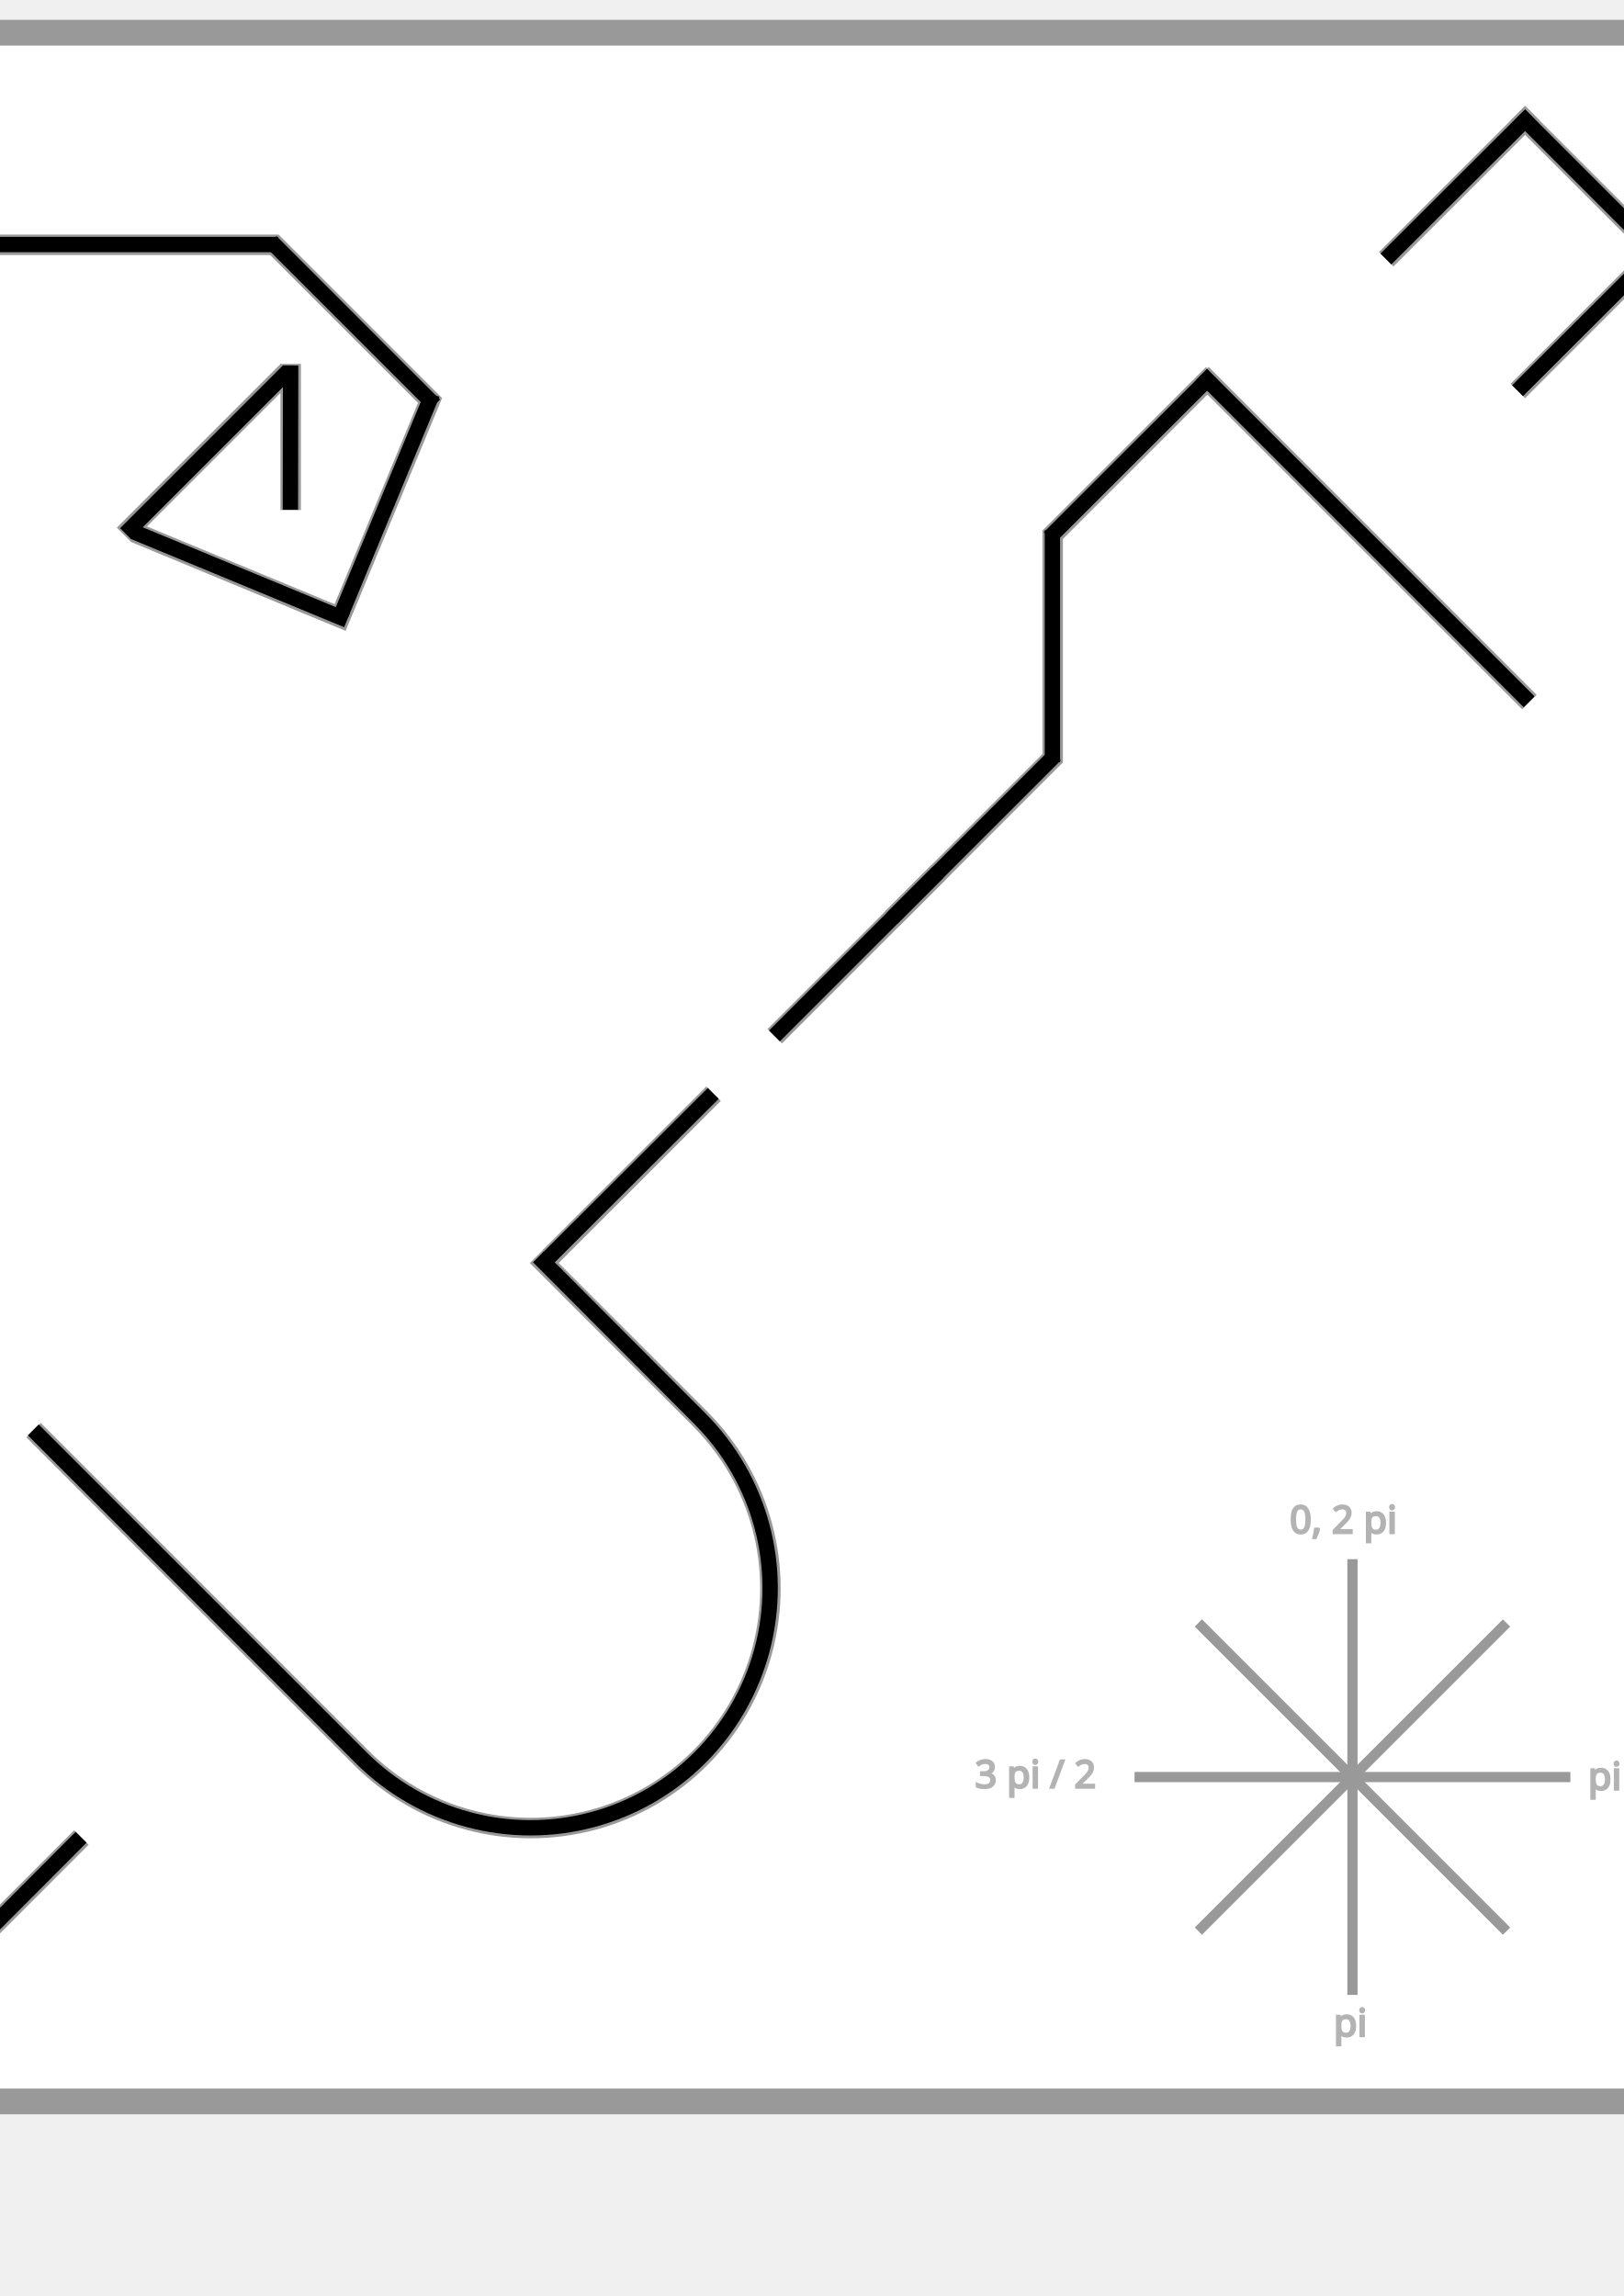
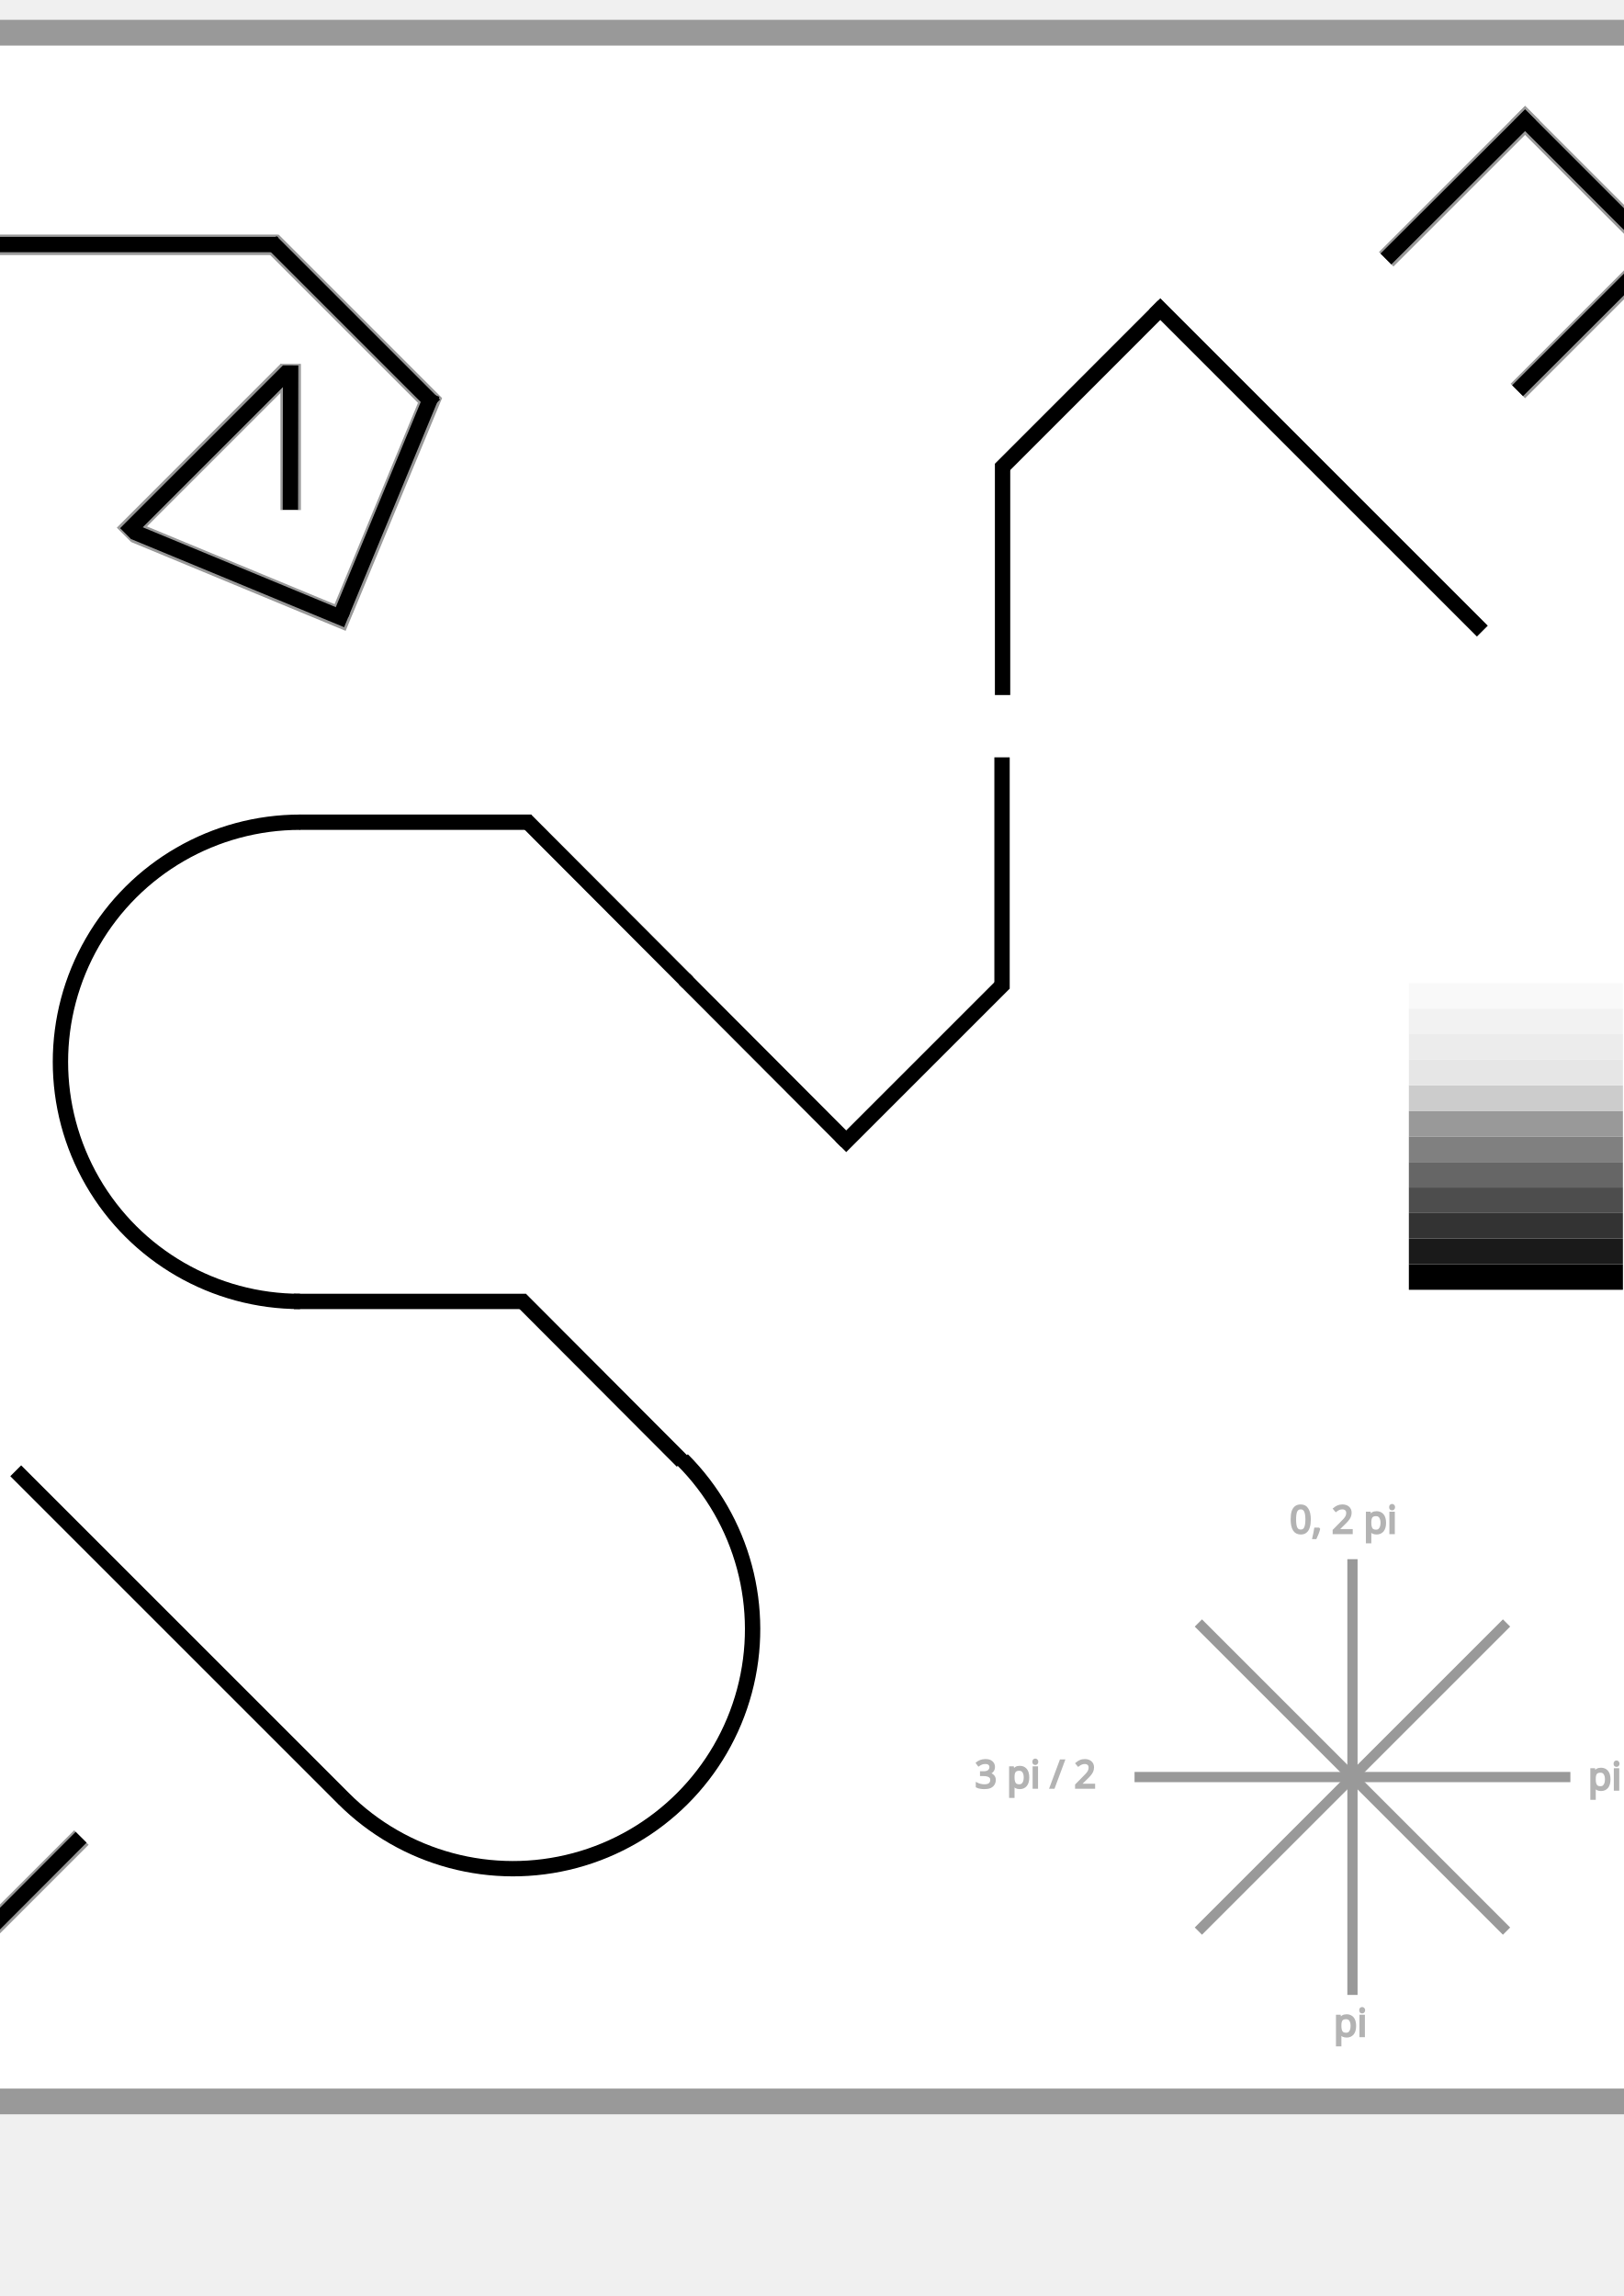
<svg xmlns="http://www.w3.org/2000/svg" width="793.701" height="1122.52" viewBox="0 0 210 297" version="1.1" id="svg1525">
  <defs id="defs1519" />
  <g id="layer1">
    <rect style="fill:#ffffff;stroke:#999999;stroke-width:3.329;stroke-miterlimit:4;stroke-dasharray:none" id="rect2279" width="267.604" height="267.604" x="-42.219" y="4.229" />
-     <path style="fill:none;stroke:#999999;stroke-width:2.646;stroke-miterlimit:4;stroke-dasharray:none" id="path2090" transform="rotate(-45)" d="m -65.758,193.832 a 30.994,30.994 0 0 1 -15.497,26.842 30.994,30.994 0 0 1 -30.994,0 30.994,30.994 0 0 1 -15.497,-26.842" />
-     <path style="fill:none;stroke:#999999;stroke-width:2.646;stroke-linecap:butt;stroke-linejoin:miter;stroke-miterlimit:4;stroke-dasharray:none;stroke-opacity:1" d="M 46.765,227.424 4.338,184.998" id="path2094" />
-     <path style="fill:none;stroke:#999999;stroke-width:2.646;stroke-linecap:butt;stroke-linejoin:miter;stroke-miterlimit:4;stroke-dasharray:none;stroke-opacity:1" d="M 136.147,98.639 V 68.639" id="path2094-5-9-12" />
-     <path style="fill:none;stroke:#999999;stroke-width:2.646;stroke-linecap:butt;stroke-linejoin:miter;stroke-miterlimit:4;stroke-dasharray:none;stroke-opacity:1" d="m 69.461,162.451 21.148,21.148" id="path2217" />
    <path style="fill:none;stroke:#999999;stroke-width:2.646;stroke-linecap:butt;stroke-linejoin:miter;stroke-miterlimit:4;stroke-dasharray:none;stroke-opacity:1" d="M -6.501,220.656 -25.399,239.555" id="path2217-8" />
    <path style="fill:none;stroke:#999999;stroke-width:2.646;stroke-linecap:butt;stroke-linejoin:miter;stroke-miterlimit:4;stroke-dasharray:none;stroke-opacity:1" d="m -25.395,237.696 18.899,18.899" id="path2217-8-7" />
    <path style="fill:none;stroke:#999999;stroke-width:2.646;stroke-linecap:butt;stroke-linejoin:miter;stroke-miterlimit:4;stroke-dasharray:none;stroke-opacity:1" d="M 10.526,237.695 -8.372,256.594" id="path2217-8-4" />
-     <path style="fill:none;stroke:#999999;stroke-width:2.646;stroke-linecap:butt;stroke-linejoin:miter;stroke-miterlimit:4;stroke-dasharray:none;stroke-opacity:1" d="M 92.287,141.472 71.139,162.62" id="path2217-6" />
-     <path style="fill:none;stroke:#999999;stroke-width:2.646;stroke-linecap:butt;stroke-linejoin:miter;stroke-miterlimit:4;stroke-dasharray:none;stroke-opacity:1" d="M 136.526,97.7 115.377,118.848" id="path2217-6-1" />
-     <path style="fill:none;stroke:#999999;stroke-width:2.646;stroke-linecap:butt;stroke-linejoin:miter;stroke-miterlimit:4;stroke-dasharray:none;stroke-opacity:1" d="m 156.897,48.422 -21.148,21.148" id="path2217-6-1-4" />
-     <path style="fill:none;stroke:#999999;stroke-width:2.646;stroke-linecap:butt;stroke-linejoin:miter;stroke-miterlimit:4;stroke-dasharray:none;stroke-opacity:1" d="M 197.806,90.816 155.379,48.39" id="path2094-1" />
    <path style="fill:none;stroke:#999999;stroke-width:2.646;stroke-linecap:butt;stroke-linejoin:miter;stroke-miterlimit:4;stroke-dasharray:none;stroke-opacity:1" d="M 196.309,50.576 215.208,31.677" id="path2217-8-78" />
    <path style="fill:none;stroke:#999999;stroke-width:2.646;stroke-linecap:butt;stroke-linejoin:miter;stroke-miterlimit:4;stroke-dasharray:none;stroke-opacity:1" d="M 215.204,33.536 196.305,14.637" id="path2217-8-7-6" />
    <path style="fill:none;stroke:#999999;stroke-width:2.646;stroke-linecap:butt;stroke-linejoin:miter;stroke-miterlimit:4;stroke-dasharray:none;stroke-opacity:1" d="m 179.282,33.538 18.899,-18.899" id="path2217-8-4-8" />
-     <path style="fill:none;stroke:#999999;stroke-width:2.646;stroke-linecap:butt;stroke-linejoin:miter;stroke-miterlimit:4;stroke-dasharray:none;stroke-opacity:1" d="m 121.344,112.89 -21.148,21.148" id="path2217-6-1-7" />
    <path style="fill:none;stroke:#999999;stroke-width:2.646;stroke-linecap:butt;stroke-linejoin:miter;stroke-miterlimit:4;stroke-dasharray:none;stroke-opacity:1" d="m 35.978,31.668 -56.368,-5e-5" id="path2217-6-1-7-3" />
    <path style="fill:none;stroke:#999999;stroke-width:2.646;stroke-linecap:butt;stroke-linejoin:miter;stroke-miterlimit:4;stroke-dasharray:none;stroke-opacity:1" d="m 35.095,31.276 21.148,21.148" id="path2217-62" />
    <path style="fill:none;stroke:#999999;stroke-width:2.646;stroke-linecap:butt;stroke-linejoin:miter;stroke-miterlimit:4;stroke-dasharray:none;stroke-opacity:1" d="M 44.472,78.712 55.952,50.995" id="path2094-5-9-12-8" />
    <path style="fill:none;stroke:#999999;stroke-width:2.646;stroke-linecap:butt;stroke-linejoin:miter;stroke-miterlimit:4;stroke-dasharray:none;stroke-opacity:1" d="M 17.491,68.903 45.207,80.383" id="path2094-5-9-12-8-0" />
    <path style="fill:none;stroke:#999999;stroke-width:2.646;stroke-linecap:butt;stroke-linejoin:miter;stroke-miterlimit:4;stroke-dasharray:none;stroke-opacity:1" d="M 37.254,47.98 16.041,69.193" id="path2094-5-9-12-8-0-6" />
    <path style="fill:none;stroke:#999999;stroke-width:2.646;stroke-linecap:butt;stroke-linejoin:miter;stroke-miterlimit:4;stroke-dasharray:none;stroke-opacity:1" d="m 37.595,65.978 -3e-6,-18.908" id="path2094-5-9-12-8-0-6-9" />
    <path style="fill:#999999;stroke:#999999;stroke-width:1.323;stroke-linecap:butt;stroke-linejoin:miter;stroke-miterlimit:4;stroke-dasharray:none;stroke-opacity:1" d="m 203.103,229.871 -56.368,-5e-5" id="path2217-6-1-7-3-8" />
    <path style="fill:#999999;stroke:#999999;stroke-width:1.323;stroke-linecap:butt;stroke-linejoin:miter;stroke-miterlimit:4;stroke-dasharray:none;stroke-opacity:1" d="m 174.919,258.055 5e-5,-56.368" id="path2217-6-1-7-3-8-0" />
    <path style="fill:#999999;stroke:#999999;stroke-width:1.323;stroke-linecap:butt;stroke-linejoin:miter;stroke-miterlimit:4;stroke-dasharray:none;stroke-opacity:1" d="M 194.848,249.8 154.99,209.942" id="path2217-6-1-7-3-8-9" />
    <path style="fill:#999999;stroke:#999999;stroke-width:1.323;stroke-linecap:butt;stroke-linejoin:miter;stroke-miterlimit:4;stroke-dasharray:none;stroke-opacity:1" d="m 154.99,249.8 39.858,-39.858" id="path2217-6-1-7-3-8-9-4" />
    <text xml:space="preserve" style="font-style:normal;font-weight:normal;font-size:4.939px;line-height:1.25;font-family:sans-serif;fill:#b3b3b3;fill-opacity:1;stroke:#b3b3b3;stroke-width:0.265" x="166.825" y="198.317" id="text1105">
      <tspan id="tspan1103" x="166.825" y="198.317" style="font-size:4.939px;fill:#b3b3b3;stroke:#b3b3b3;stroke-width:0.265">0, 2 pi</tspan>
    </text>
    <text xml:space="preserve" style="font-style:normal;font-weight:normal;font-size:4.939px;line-height:1.25;font-family:sans-serif;fill:#b3b3b3;fill-opacity:1;stroke:#b3b3b3;stroke-width:0.265" x="172.496" y="263.39" id="text1105-0">
      <tspan id="tspan1103-6" x="172.496" y="263.39" style="font-size:4.939px;fill:#b3b3b3;stroke:#b3b3b3;stroke-width:0.265">pi</tspan>
    </text>
    <text xml:space="preserve" style="font-style:normal;font-weight:normal;font-size:4.939px;line-height:1.25;font-family:sans-serif;fill:#b3b3b3;fill-opacity:1;stroke:#b3b3b3;stroke-width:0.265" x="205.394" y="231.498" id="text1105-0-6">
      <tspan id="tspan1103-6-1" x="205.394" y="231.498" style="font-size:4.939px;fill:#b3b3b3;stroke:#b3b3b3;stroke-width:0.265">pi / 2</tspan>
    </text>
    <text xml:space="preserve" style="font-style:normal;font-weight:normal;font-size:4.939px;line-height:1.25;font-family:sans-serif;fill:#b3b3b3;fill-opacity:1;stroke:#b3b3b3;stroke-width:0.265" x="126.114" y="231.251" id="text1105-0-6-6">
      <tspan id="tspan1103-6-1-3" x="126.114" y="231.251" style="font-size:4.939px;fill:#b3b3b3;stroke:#b3b3b3;stroke-width:0.265">3 pi / 2</tspan>
    </text>
-     <path style="fill:none;stroke:#000000;stroke-width:1.984;stroke-miterlimit:4;stroke-dasharray:none" id="path2090-7" transform="rotate(-45)" d="m -65.759,193.783 a 30.994,30.994 0 0 1 -15.497,26.842 30.994,30.994 0 0 1 -30.994,0 30.994,30.994 0 0 1 -15.497,-26.842" />
-     <path style="fill:none;stroke:#000000;stroke-width:1.984;stroke-linecap:butt;stroke-linejoin:miter;stroke-miterlimit:4;stroke-dasharray:none;stroke-opacity:1" d="M 46.729,227.39 4.303,184.964" id="path2094-2" />
-     <path style="fill:none;stroke:#000000;stroke-width:1.984;stroke-linecap:butt;stroke-linejoin:miter;stroke-miterlimit:4;stroke-dasharray:none;stroke-opacity:1" d="M 136.112,98.604 V 68.604" id="path2094-5-9-12-5" />
-     <path style="fill:none;stroke:#000000;stroke-width:1.984;stroke-linecap:butt;stroke-linejoin:miter;stroke-miterlimit:4;stroke-dasharray:none;stroke-opacity:1" d="m 69.643,162.583 20.931,20.982" id="path2217-9" />
+     <path style="fill:none;stroke:#000000;stroke-width:1.984;stroke-miterlimit:4;stroke-dasharray:none" id="path2090-7" transform="rotate(-45)" d="m -71.104,195.921 a 30.994,30.994 0 0 1 -15.497,26.842 30.994,30.994 0 0 1 -30.994,0 30.994,30.994 0 0 1 -15.497,-26.842" />
+     <path style="fill:none;stroke:#000000;stroke-width:1.984;stroke-linecap:butt;stroke-linejoin:miter;stroke-miterlimit:4;stroke-dasharray:none;stroke-opacity:1" d="M 44.462,232.682 2.035,190.255" id="path2094-2" />
+     <path style="fill:none;stroke:#000000;stroke-width:1.984;stroke-linecap:butt;stroke-linejoin:miter;stroke-miterlimit:4;stroke-dasharray:none;stroke-opacity:1" d="m 38.001,168.346 h 30" id="path2094-5-9-12-5" />
+     <path style="fill:none;stroke:#000000;stroke-width:1.984;stroke-linecap:butt;stroke-linejoin:miter;stroke-miterlimit:4;stroke-dasharray:none;stroke-opacity:1" d="m 88.528,126.668 20.931,20.982" id="path2217-9" />
    <path style="fill:none;stroke:#000000;stroke-width:1.984;stroke-linecap:butt;stroke-linejoin:miter;stroke-miterlimit:4;stroke-dasharray:none;stroke-opacity:1" d="M -6.536,220.622 -25.147,239.266" id="path2217-8-0" />
    <path style="fill:none;stroke:#000000;stroke-width:1.984;stroke-linecap:butt;stroke-linejoin:miter;stroke-miterlimit:4;stroke-dasharray:none;stroke-opacity:1" d="m -25.163,237.846 18.665,18.648" id="path2217-8-7-9" />
    <path style="fill:none;stroke:#000000;stroke-width:1.984;stroke-linecap:butt;stroke-linejoin:miter;stroke-miterlimit:4;stroke-dasharray:none;stroke-opacity:1" d="M 10.491,237.661 -8.157,256.359" id="path2217-8-4-0" />
-     <path style="fill:none;stroke:#000000;stroke-width:1.984;stroke-linecap:butt;stroke-linejoin:miter;stroke-miterlimit:4;stroke-dasharray:none;stroke-opacity:1" d="m 92.252,141.438 -21.432,21.382" id="path2217-6-4" />
-     <path style="fill:none;stroke:#000000;stroke-width:1.984;stroke-linecap:butt;stroke-linejoin:miter;stroke-miterlimit:4;stroke-dasharray:none;stroke-opacity:1" d="M 136.49,97.666 115.342,118.814" id="path2217-6-1-0" />
-     <path style="fill:none;stroke:#000000;stroke-width:1.984;stroke-linecap:butt;stroke-linejoin:miter;stroke-miterlimit:4;stroke-dasharray:none;stroke-opacity:1" d="M 156.812,48.447 135.714,69.537" id="path2217-6-1-4-6" />
-     <path style="fill:none;stroke:#000000;stroke-width:1.984;stroke-linecap:butt;stroke-linejoin:miter;stroke-miterlimit:4;stroke-dasharray:none;stroke-opacity:1" d="M 197.77,90.782 155.419,48.431" id="path2094-1-2" />
+     <path style="fill:none;stroke:#000000;stroke-width:1.984;stroke-linecap:butt;stroke-linejoin:miter;stroke-miterlimit:4;stroke-dasharray:none;stroke-opacity:1" d="m 129.893,127.18 -21.148,21.148" id="path2217-6-1-0" />
    <path style="fill:none;stroke:#000000;stroke-width:1.984;stroke-linecap:butt;stroke-linejoin:miter;stroke-miterlimit:4;stroke-dasharray:none;stroke-opacity:1" d="m 196.274,50.542 18.686,-18.663" id="path2217-8-78-9" />
    <path style="fill:none;stroke:#000000;stroke-width:1.984;stroke-linecap:butt;stroke-linejoin:miter;stroke-miterlimit:4;stroke-dasharray:none;stroke-opacity:1" d="M 214.944,33.254 196.553,14.863" id="path2217-8-7-6-0" />
    <path style="fill:none;stroke:#000000;stroke-width:1.984;stroke-linecap:butt;stroke-linejoin:miter;stroke-miterlimit:4;stroke-dasharray:none;stroke-opacity:1" d="m 179.247,33.504 18.686,-18.639" id="path2217-8-4-8-0" />
-     <path style="fill:#ffffff;stroke:#000000;stroke-width:1.984;stroke-linecap:butt;stroke-linejoin:miter;stroke-miterlimit:4;stroke-dasharray:none;stroke-opacity:1" d="M 121.309,112.856 100.16,134.005" id="path2217-6-1-7-9" />
+     <path style="fill:#ffffff;stroke:#000000;stroke-width:1.984;stroke-linecap:butt;stroke-linejoin:miter;stroke-miterlimit:4;stroke-dasharray:none;stroke-opacity:1" d="m 129.597,97.966 -3e-5,29.908" id="path2217-6-1-7-9" />
    <path style="fill:none;stroke:#000000;stroke-width:1.984;stroke-linecap:butt;stroke-linejoin:miter;stroke-miterlimit:4;stroke-dasharray:none;stroke-opacity:1" d="m 35.943,31.633 -56.368,-5e-5" id="path2217-6-1-7-3-1" />
    <path style="fill:none;stroke:#000000;stroke-width:1.984;stroke-linecap:butt;stroke-linejoin:miter;stroke-miterlimit:4;stroke-dasharray:none;stroke-opacity:1" d="M 35.06,31.242 56.208,52.391" id="path2217-62-9" />
    <path style="fill:none;stroke:#000000;stroke-width:1.984;stroke-linecap:butt;stroke-linejoin:miter;stroke-miterlimit:4;stroke-dasharray:none;stroke-opacity:1" d="m 44.136,79.429 11.781,-28.468" id="path2094-5-9-12-8-8" />
    <path style="fill:none;stroke:#000000;stroke-width:1.984;stroke-linecap:butt;stroke-linejoin:miter;stroke-miterlimit:4;stroke-dasharray:none;stroke-opacity:1" d="M 17.305,68.802 44.888,80.215" id="path2094-5-9-12-8-0-8" />
    <path style="fill:none;stroke:#000000;stroke-width:1.984;stroke-linecap:butt;stroke-linejoin:miter;stroke-miterlimit:4;stroke-dasharray:none;stroke-opacity:1" d="M 37.302,47.962 16.239,69.025" id="path2094-5-9-12-8-0-6-4" />
    <path style="fill:none;stroke:#000000;stroke-width:1.984;stroke-linecap:butt;stroke-linejoin:miter;stroke-miterlimit:4;stroke-dasharray:none;stroke-opacity:1" d="m 37.559,65.944 0.033,-18.674" id="path2094-5-9-12-8-0-6-9-4" />
-     <rect style="fill:#000000;stroke:#000000;stroke-width:1.984;stroke-miterlimit:4;stroke-dasharray:none" id="rect18189" width="25.702" height="1.323" x="-27.403" y="153.836" />
-     <rect style="fill:#1a1a1a;stroke:#1a1a1a;stroke-width:1.984;stroke-miterlimit:4;stroke-dasharray:none" id="rect18189-0" width="25.702" height="1.323" x="-27.403" y="150.529" />
-     <rect style="fill:#333333;stroke:#333333;stroke-width:1.984;stroke-miterlimit:4;stroke-dasharray:none" id="rect18189-0-7" width="25.702" height="1.323" x="-27.403" y="147.222" />
-     <rect style="fill:#4d4d4d;stroke:#4d4d4d;stroke-width:1.984;stroke-miterlimit:4;stroke-dasharray:none" id="rect18189-0-7-0" width="25.702" height="1.323" x="-27.403" y="143.914" />
-     <rect style="fill:#666666;stroke:#666666;stroke-width:1.984;stroke-miterlimit:4;stroke-dasharray:none" id="rect18189-0-7-0-6" width="25.702" height="1.323" x="-27.403" y="140.607" />
-     <rect style="fill:#808080;stroke:#808080;stroke-width:1.984;stroke-miterlimit:4;stroke-dasharray:none" id="rect18189-0-7-0-6-9" width="25.702" height="1.323" x="-27.403" y="137.3" />
-     <rect style="fill:#999999;stroke:#999999;stroke-width:1.984;stroke-miterlimit:4;stroke-dasharray:none" id="rect18189-0-7-0-6-9-2" width="25.702" height="1.323" x="-27.403" y="133.993" />
-     <rect style="fill:#cccccc;stroke:#cccccc;stroke-width:1.984;stroke-miterlimit:4;stroke-dasharray:none" id="rect18189-0-7-0-6-9-2-0" width="25.702" height="1.323" x="-27.403" y="130.685" />
-     <rect style="fill:#e6e6e6;stroke:#e6e6e6;stroke-width:1.984;stroke-miterlimit:4;stroke-dasharray:none" id="rect18189-0-7-0-6-9-2-0-1" width="25.702" height="1.323" x="-27.403" y="127.378" />
-     <rect style="fill:#ececec;stroke:#ececec;stroke-width:1.984;stroke-miterlimit:4;stroke-dasharray:none" id="rect18189-0-7-0-6-9-2-0-1-6" width="25.702" height="1.323" x="-27.403" y="124.071" />
-     <rect style="fill:#f2f2f2;stroke:#f2f2f2;stroke-width:1.984;stroke-miterlimit:4;stroke-dasharray:none" id="rect18189-0-7-0-6-9-2-0-1-6-0" width="25.702" height="1.323" x="-27.403" y="120.763" />
-     <rect style="fill:#f9f9f9;stroke:#f9f9f9;stroke-width:1.984;stroke-miterlimit:4;stroke-dasharray:none" id="rect18189-0-7-0-6-9-2-0-1-6-0-4" width="25.702" height="1.323" x="-27.403" y="117.456" />
-     <rect style="fill:#ffffff;stroke:#ffffff;stroke-width:1.984;stroke-miterlimit:4;stroke-dasharray:none" id="rect18189-0-7-0-6-9-2-0-1-6-0-4-0" width="25.702" height="1.323" x="-27.403" y="114.149" />
+     <g id="g22055" transform="translate(210.6084,10.69078)">
+       <rect style="fill:#000000;stroke:#000000;stroke-width:1.984;stroke-miterlimit:4;stroke-dasharray:none" id="rect18189" width="25.702" height="1.323" x="-27.403" y="153.836" />
+       <rect style="fill:#1a1a1a;stroke:#1a1a1a;stroke-width:1.984;stroke-miterlimit:4;stroke-dasharray:none" id="rect18189-0" width="25.702" height="1.323" x="-27.403" y="150.529" />
+       <rect style="fill:#333333;stroke:#333333;stroke-width:1.984;stroke-miterlimit:4;stroke-dasharray:none" id="rect18189-0-7" width="25.702" height="1.323" x="-27.403" y="147.222" />
+       <rect style="fill:#4d4d4d;stroke:#4d4d4d;stroke-width:1.984;stroke-miterlimit:4;stroke-dasharray:none" id="rect18189-0-7-0" width="25.702" height="1.323" x="-27.403" y="143.914" />
+       <rect style="fill:#666666;stroke:#666666;stroke-width:1.984;stroke-miterlimit:4;stroke-dasharray:none" id="rect18189-0-7-0-6" width="25.702" height="1.323" x="-27.403" y="140.607" />
+       <rect style="fill:#808080;stroke:#808080;stroke-width:1.984;stroke-miterlimit:4;stroke-dasharray:none" id="rect18189-0-7-0-6-9" width="25.702" height="1.323" x="-27.403" y="137.3" />
+       <rect style="fill:#999999;stroke:#999999;stroke-width:1.984;stroke-miterlimit:4;stroke-dasharray:none" id="rect18189-0-7-0-6-9-2" width="25.702" height="1.323" x="-27.403" y="133.993" />
+       <rect style="fill:#cccccc;stroke:#cccccc;stroke-width:1.984;stroke-miterlimit:4;stroke-dasharray:none" id="rect18189-0-7-0-6-9-2-0" width="25.702" height="1.323" x="-27.403" y="130.685" />
+       <rect style="fill:#e6e6e6;stroke:#e6e6e6;stroke-width:1.984;stroke-miterlimit:4;stroke-dasharray:none" id="rect18189-0-7-0-6-9-2-0-1" width="25.702" height="1.323" x="-27.403" y="127.378" />
+       <rect style="fill:#ececec;stroke:#ececec;stroke-width:1.984;stroke-miterlimit:4;stroke-dasharray:none" id="rect18189-0-7-0-6-9-2-0-1-6" width="25.702" height="1.323" x="-27.403" y="124.071" />
+       <rect style="fill:#f2f2f2;stroke:#f2f2f2;stroke-width:1.984;stroke-miterlimit:4;stroke-dasharray:none" id="rect18189-0-7-0-6-9-2-0-1-6-0" width="25.702" height="1.323" x="-27.403" y="120.763" />
+       <rect style="fill:#f9f9f9;stroke:#f9f9f9;stroke-width:1.984;stroke-miterlimit:4;stroke-dasharray:none" id="rect18189-0-7-0-6-9-2-0-1-6-0-4" width="25.702" height="1.323" x="-27.403" y="117.456" />
+       <rect style="fill:#ffffff;stroke:#ffffff;stroke-width:1.984;stroke-miterlimit:4;stroke-dasharray:none" id="rect18189-0-7-0-6-9-2-0-1-6-0-4-0" width="25.702" height="1.323" x="-27.403" y="114.149" />
+     </g>
+     <path style="fill:none;stroke:#000000;stroke-width:1.984;stroke-miterlimit:4;stroke-dasharray:none" id="path2090-7-0" transform="rotate(90)" d="m 168.347,-38.811 a 30.994,30.994 0 0 1 -15.497,26.842 30.994,30.994 0 0 1 -30.994,-10e-7 30.994,30.994 0 0 1 -15.497,-26.842" />
+     <path style="fill:none;stroke:#000000;stroke-width:1.984;stroke-linecap:butt;stroke-linejoin:miter;stroke-miterlimit:4;stroke-dasharray:none;stroke-opacity:1" d="m 67.31,168.045 20.931,20.982" id="path2217-9-6" />
+     <path style="fill:none;stroke:#000000;stroke-width:1.984;stroke-linecap:butt;stroke-linejoin:miter;stroke-miterlimit:4;stroke-dasharray:none;stroke-opacity:1" d="M 38.72,106.356 H 68.72" id="path2094-5-9-12-5-2" />
+     <path style="fill:none;stroke:#000000;stroke-width:1.984;stroke-linecap:butt;stroke-linejoin:miter;stroke-miterlimit:4;stroke-dasharray:none;stroke-opacity:1" d="m 68.001,106.076 20.931,20.982" id="path2217-9-7" />
+     <g id="g22040" transform="translate(6.147199,-1.069078)">
+       <path style="fill:none;stroke:#000000;stroke-width:1.984;stroke-linecap:butt;stroke-linejoin:miter;stroke-miterlimit:4;stroke-dasharray:none;stroke-opacity:1" d="M 144.312,40.664 123.222,61.763" id="path2217-6-1-4-6" />
+       <path style="fill:none;stroke:#000000;stroke-width:1.984;stroke-linecap:butt;stroke-linejoin:miter;stroke-miterlimit:4;stroke-dasharray:none;stroke-opacity:1" d="m 143.219,40.357 42.351,42.351" id="path2094-1-2" />
+       <path style="fill:#ffffff;stroke:#000000;stroke-width:1.984;stroke-linecap:butt;stroke-linejoin:miter;stroke-miterlimit:4;stroke-dasharray:none;stroke-opacity:1" d="m 123.519,61.068 -3e-5,29.908" id="path2217-6-1-7-9-8" />
+     </g>
  </g>
</svg>
